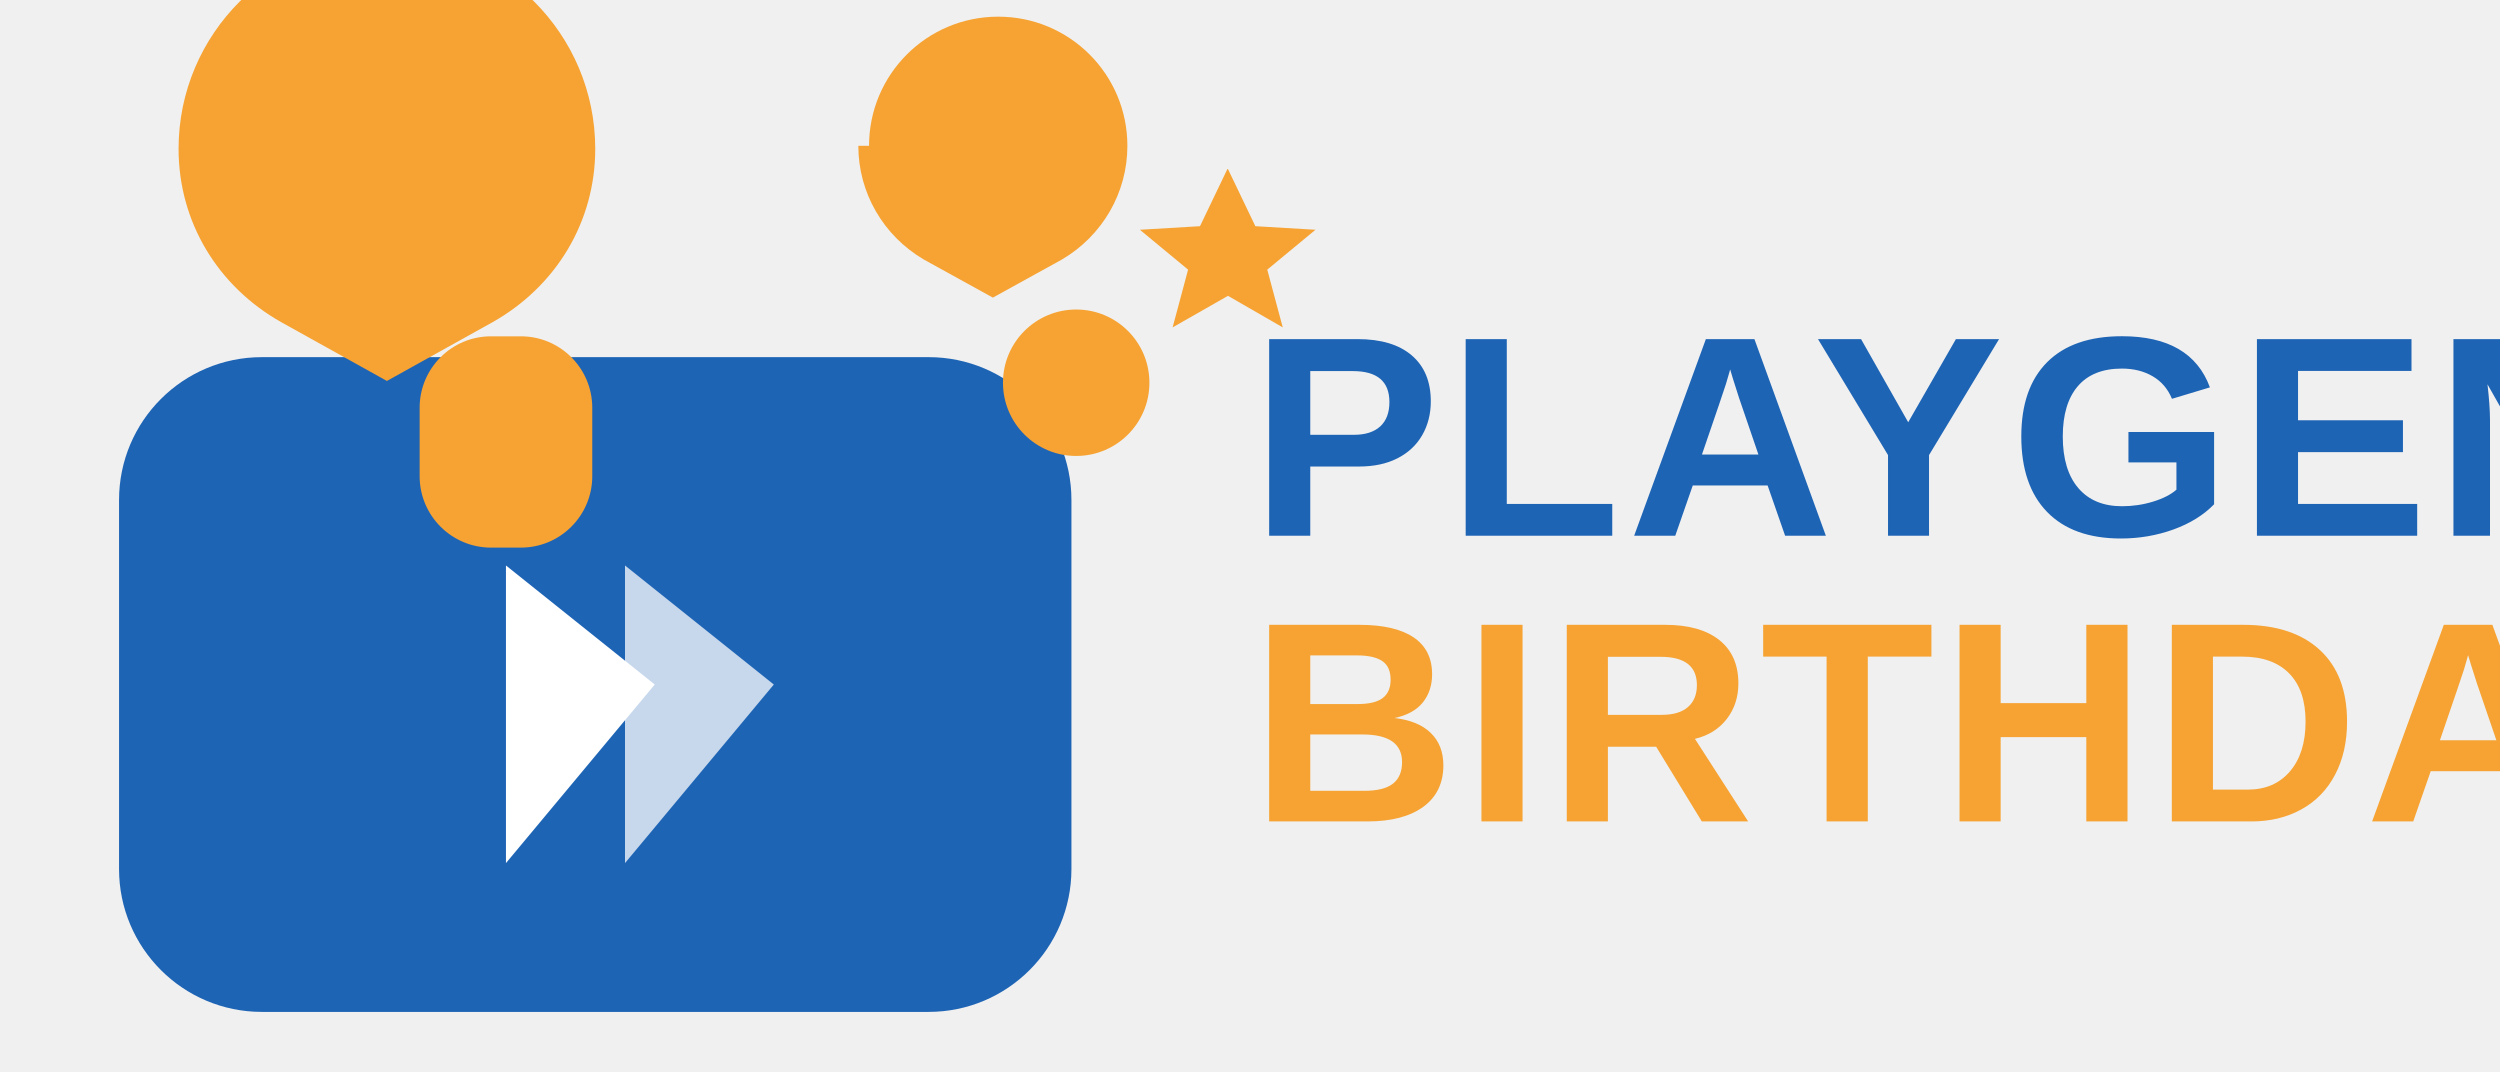
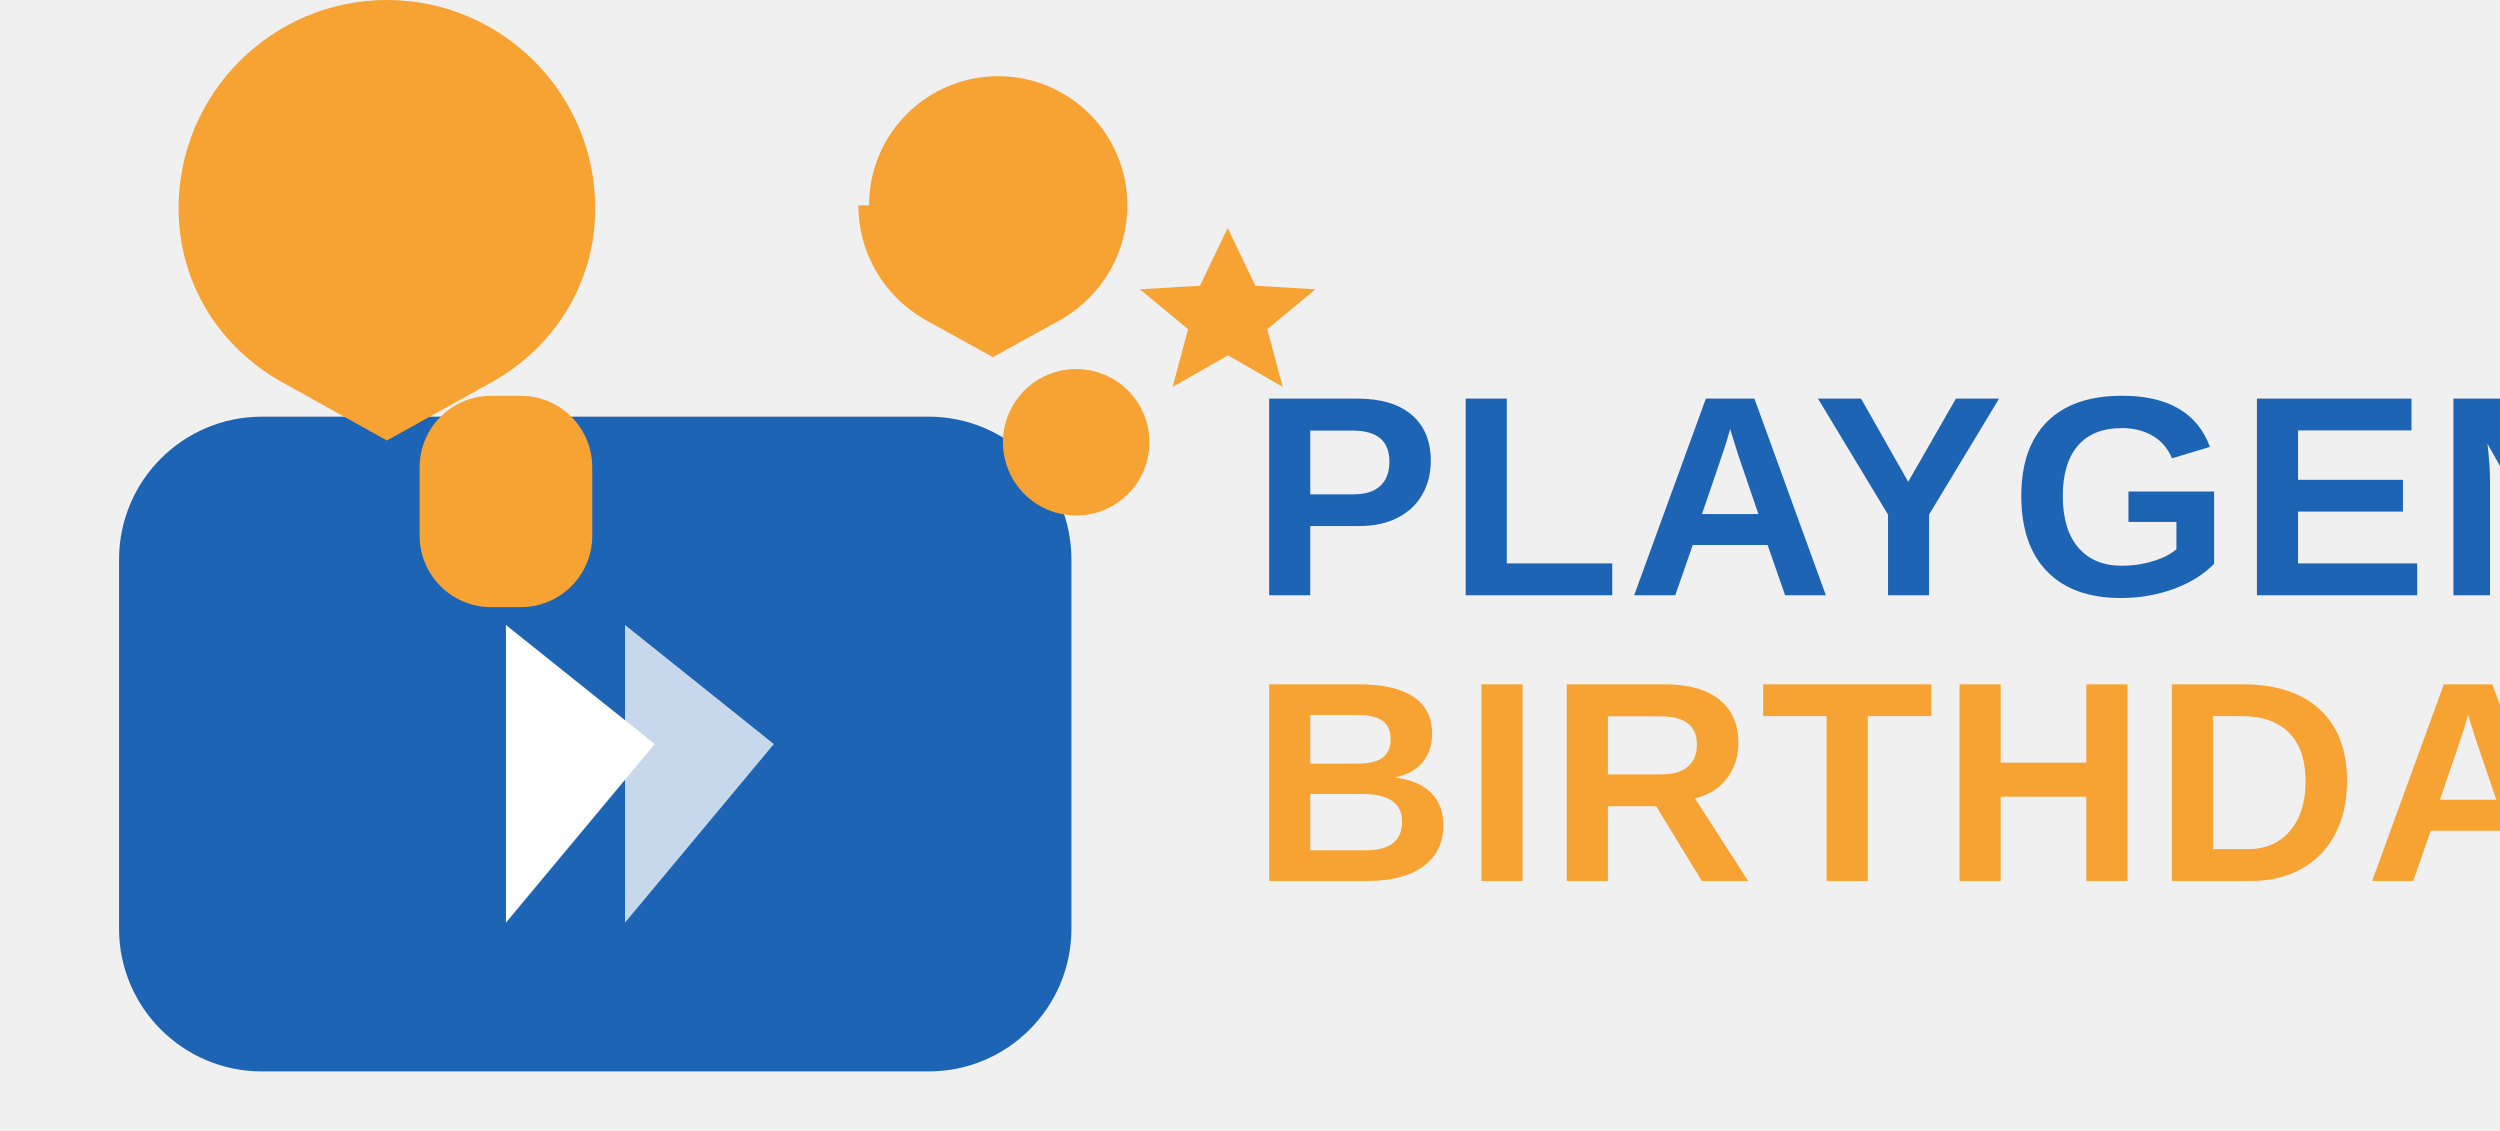
- <svg xmlns="http://www.w3.org/2000/svg" viewBox="0 0 420 180">
+ <svg xmlns="http://www.w3.org/2000/svg" viewBox="0 -10 420 190">
  <rect x="20" y="60" width="160" height="110" rx="24" fill="#1E64B5" />
  <path d="M110 115 85 95 85 145Z" fill="#ffffff" />
  <path d="M130 115 105 95 105 145Z" fill="#ffffff" opacity="0.75" />
  <path d="M100 25c0-19.3-15.7-35-35-35s-35 15.7-35 35c0 12.3 6.6 23.1 17.2 29.1l17.8 9.9 17.8-9.9C93.4 48.1 100 37.3 100 25Z" fill="#F6A333" />
  <path d="M82.5 56.5h5a12 12 0 0 1 12 12V80a12 12 0 0 1-12 12h-5a12 12 0 0 1-12-12V68.5a12 12 0 0 1 12-12Z" fill="#F6A333" />
  <path d="M146 24.5c0-12 9.7-21.7 21.7-21.7 12 0 21.7 9.7 21.7 21.7 0 7.9-4.2 15.1-11 19.1l-11.6 6.4-11.6-6.4c-6.8-4-11-11.2-11-19.1Z" fill="#F6A333" />
  <path d="M168.5 64.3c0-6.8 5.5-12.3 12.3-12.3s12.3 5.5 12.3 12.3-5.5 12.3-12.3 12.3-12.3-5.5-12.3-12.3Z" fill="#F6A333" />
  <path d="M206.3 28.4 210.9 38 221 38.6 212.9 45.3 215.5 55 206.3 49.7 197 55l2.6-9.7-8.1-6.7 10.1-.6 4.6-9.6Z" fill="#F6A333" />
  <text x="210" y="90" fill="#1E64B5" font-family="'Montserrat', 'Segoe UI', 'Helvetica Neue', Arial, sans-serif" font-size="48" font-weight="700" letter-spacing="1">PLAYGEN</text>
  <text x="210" y="138" fill="#F6A333" font-family="'Montserrat', 'Segoe UI', 'Helvetica Neue', Arial, sans-serif" font-size="48" font-weight="700" letter-spacing="1">BIRTHDAY</text>
</svg>
